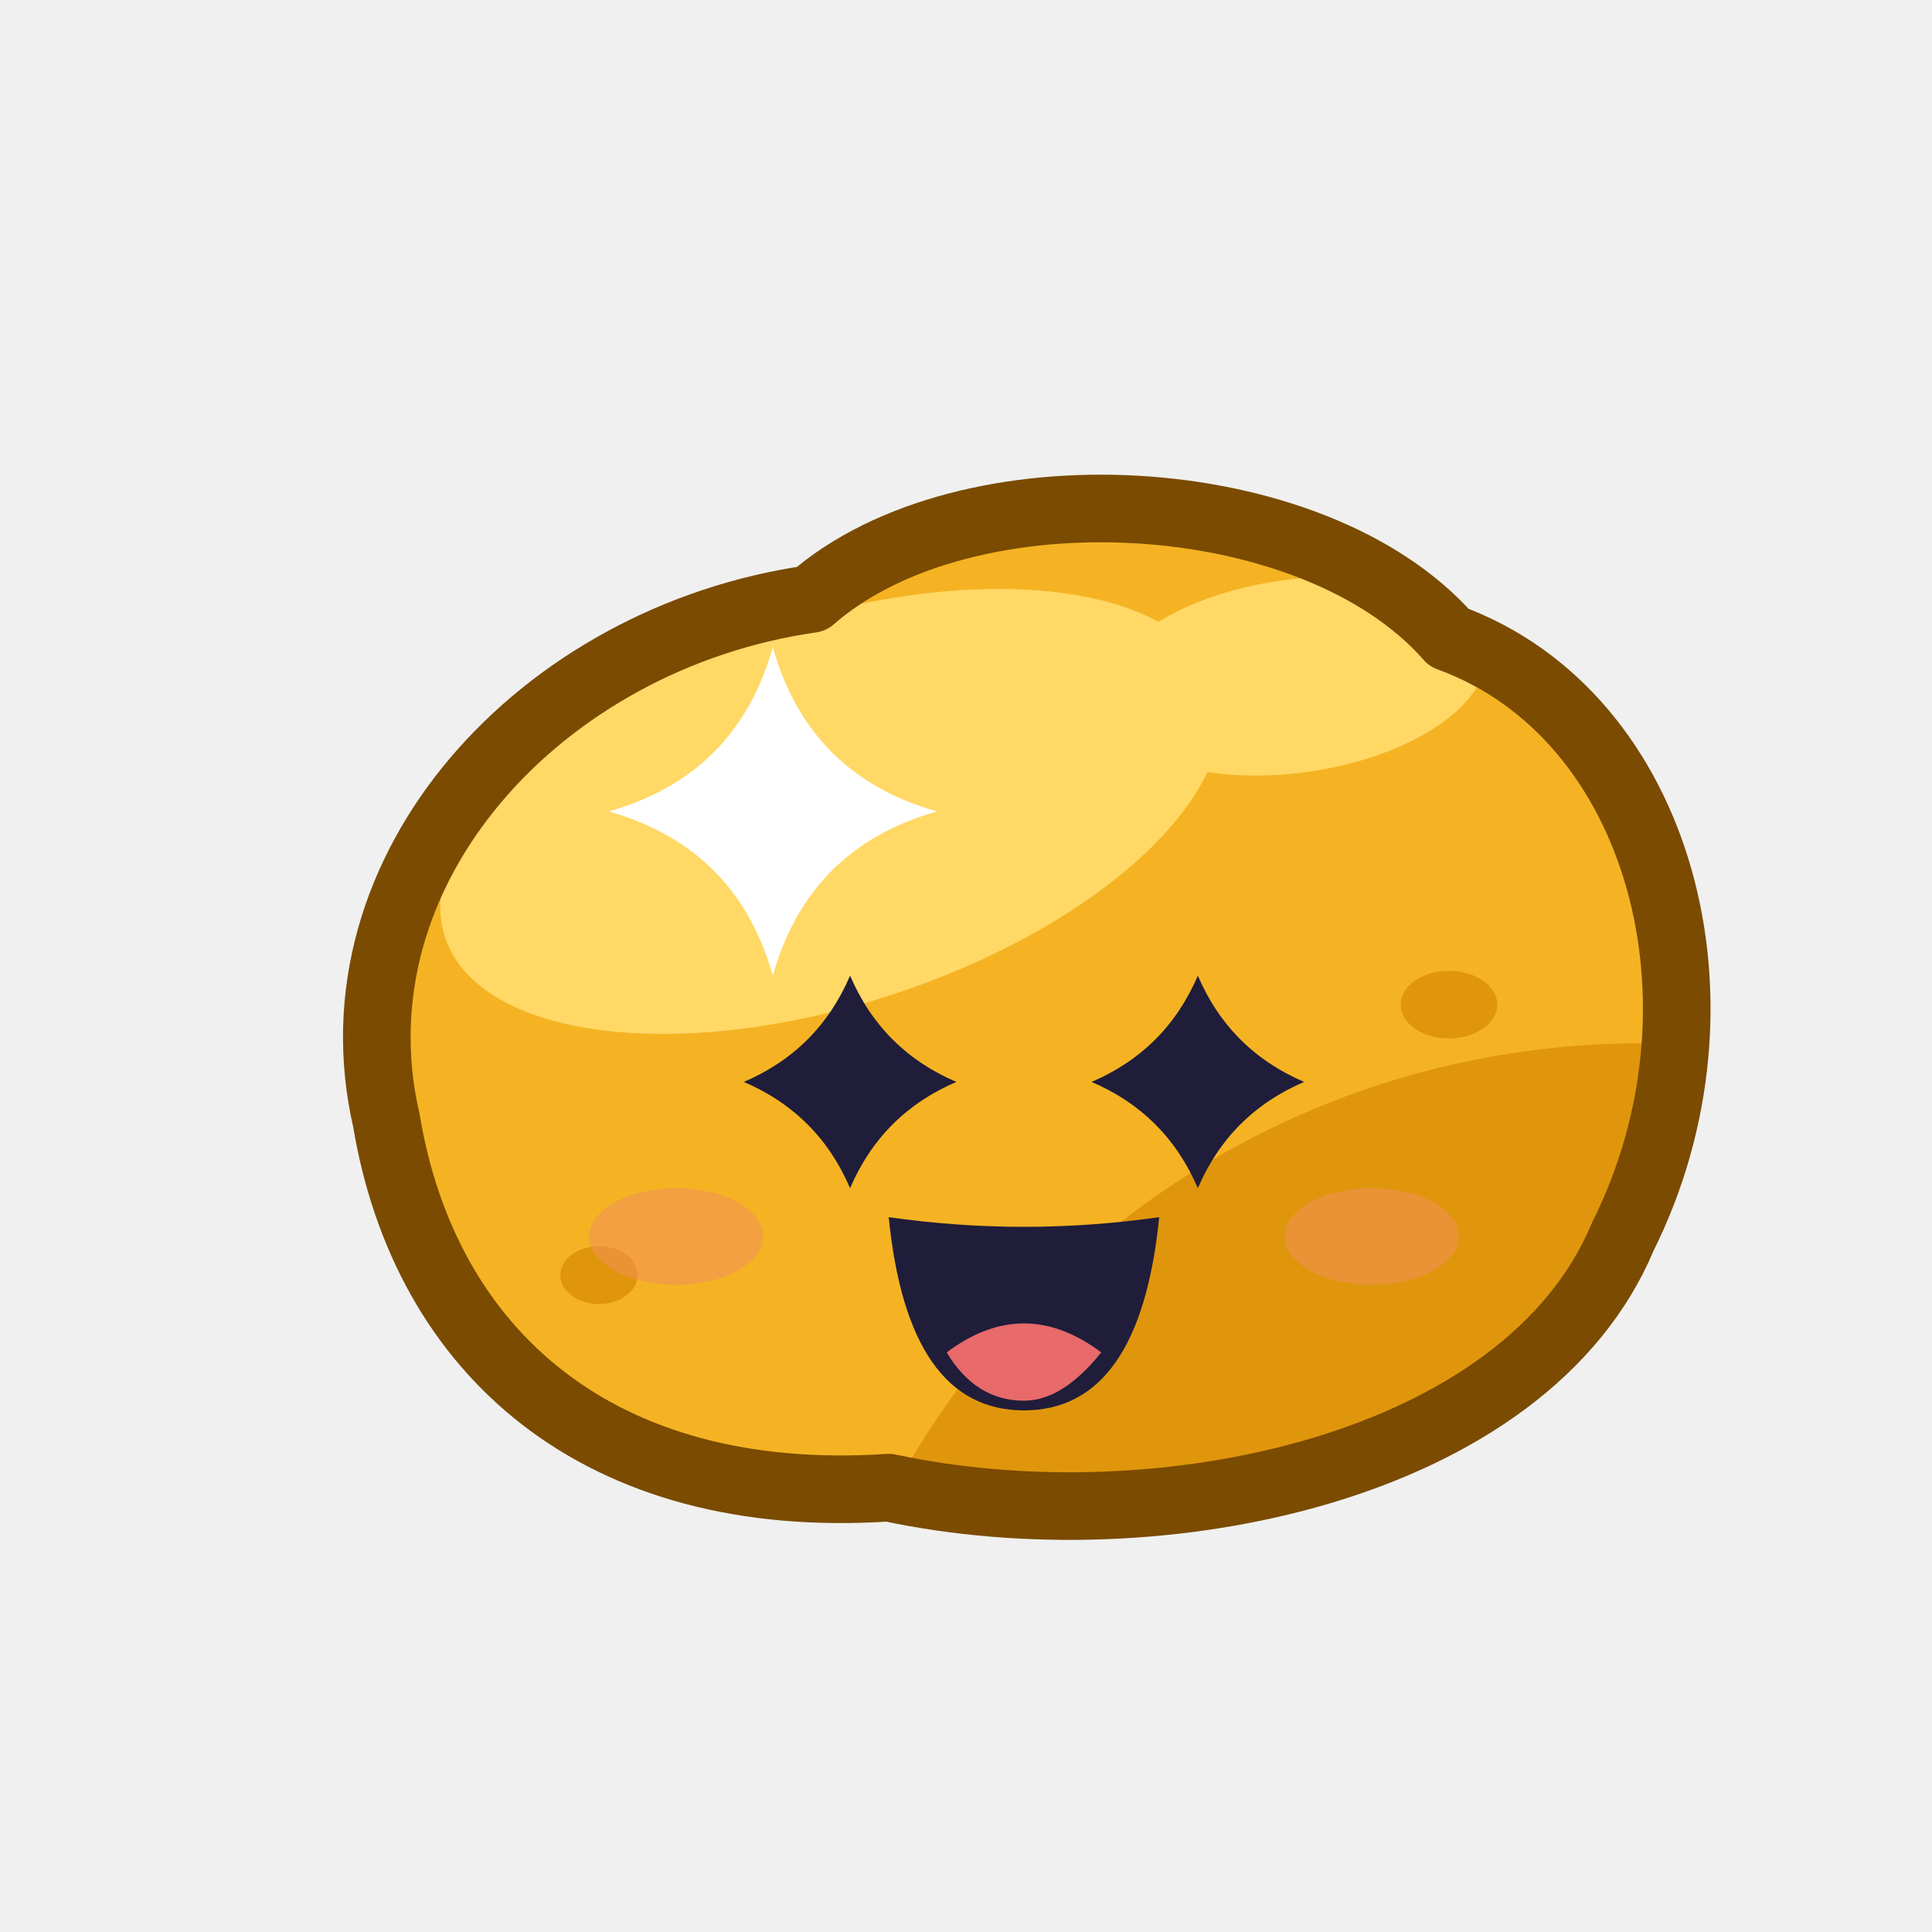
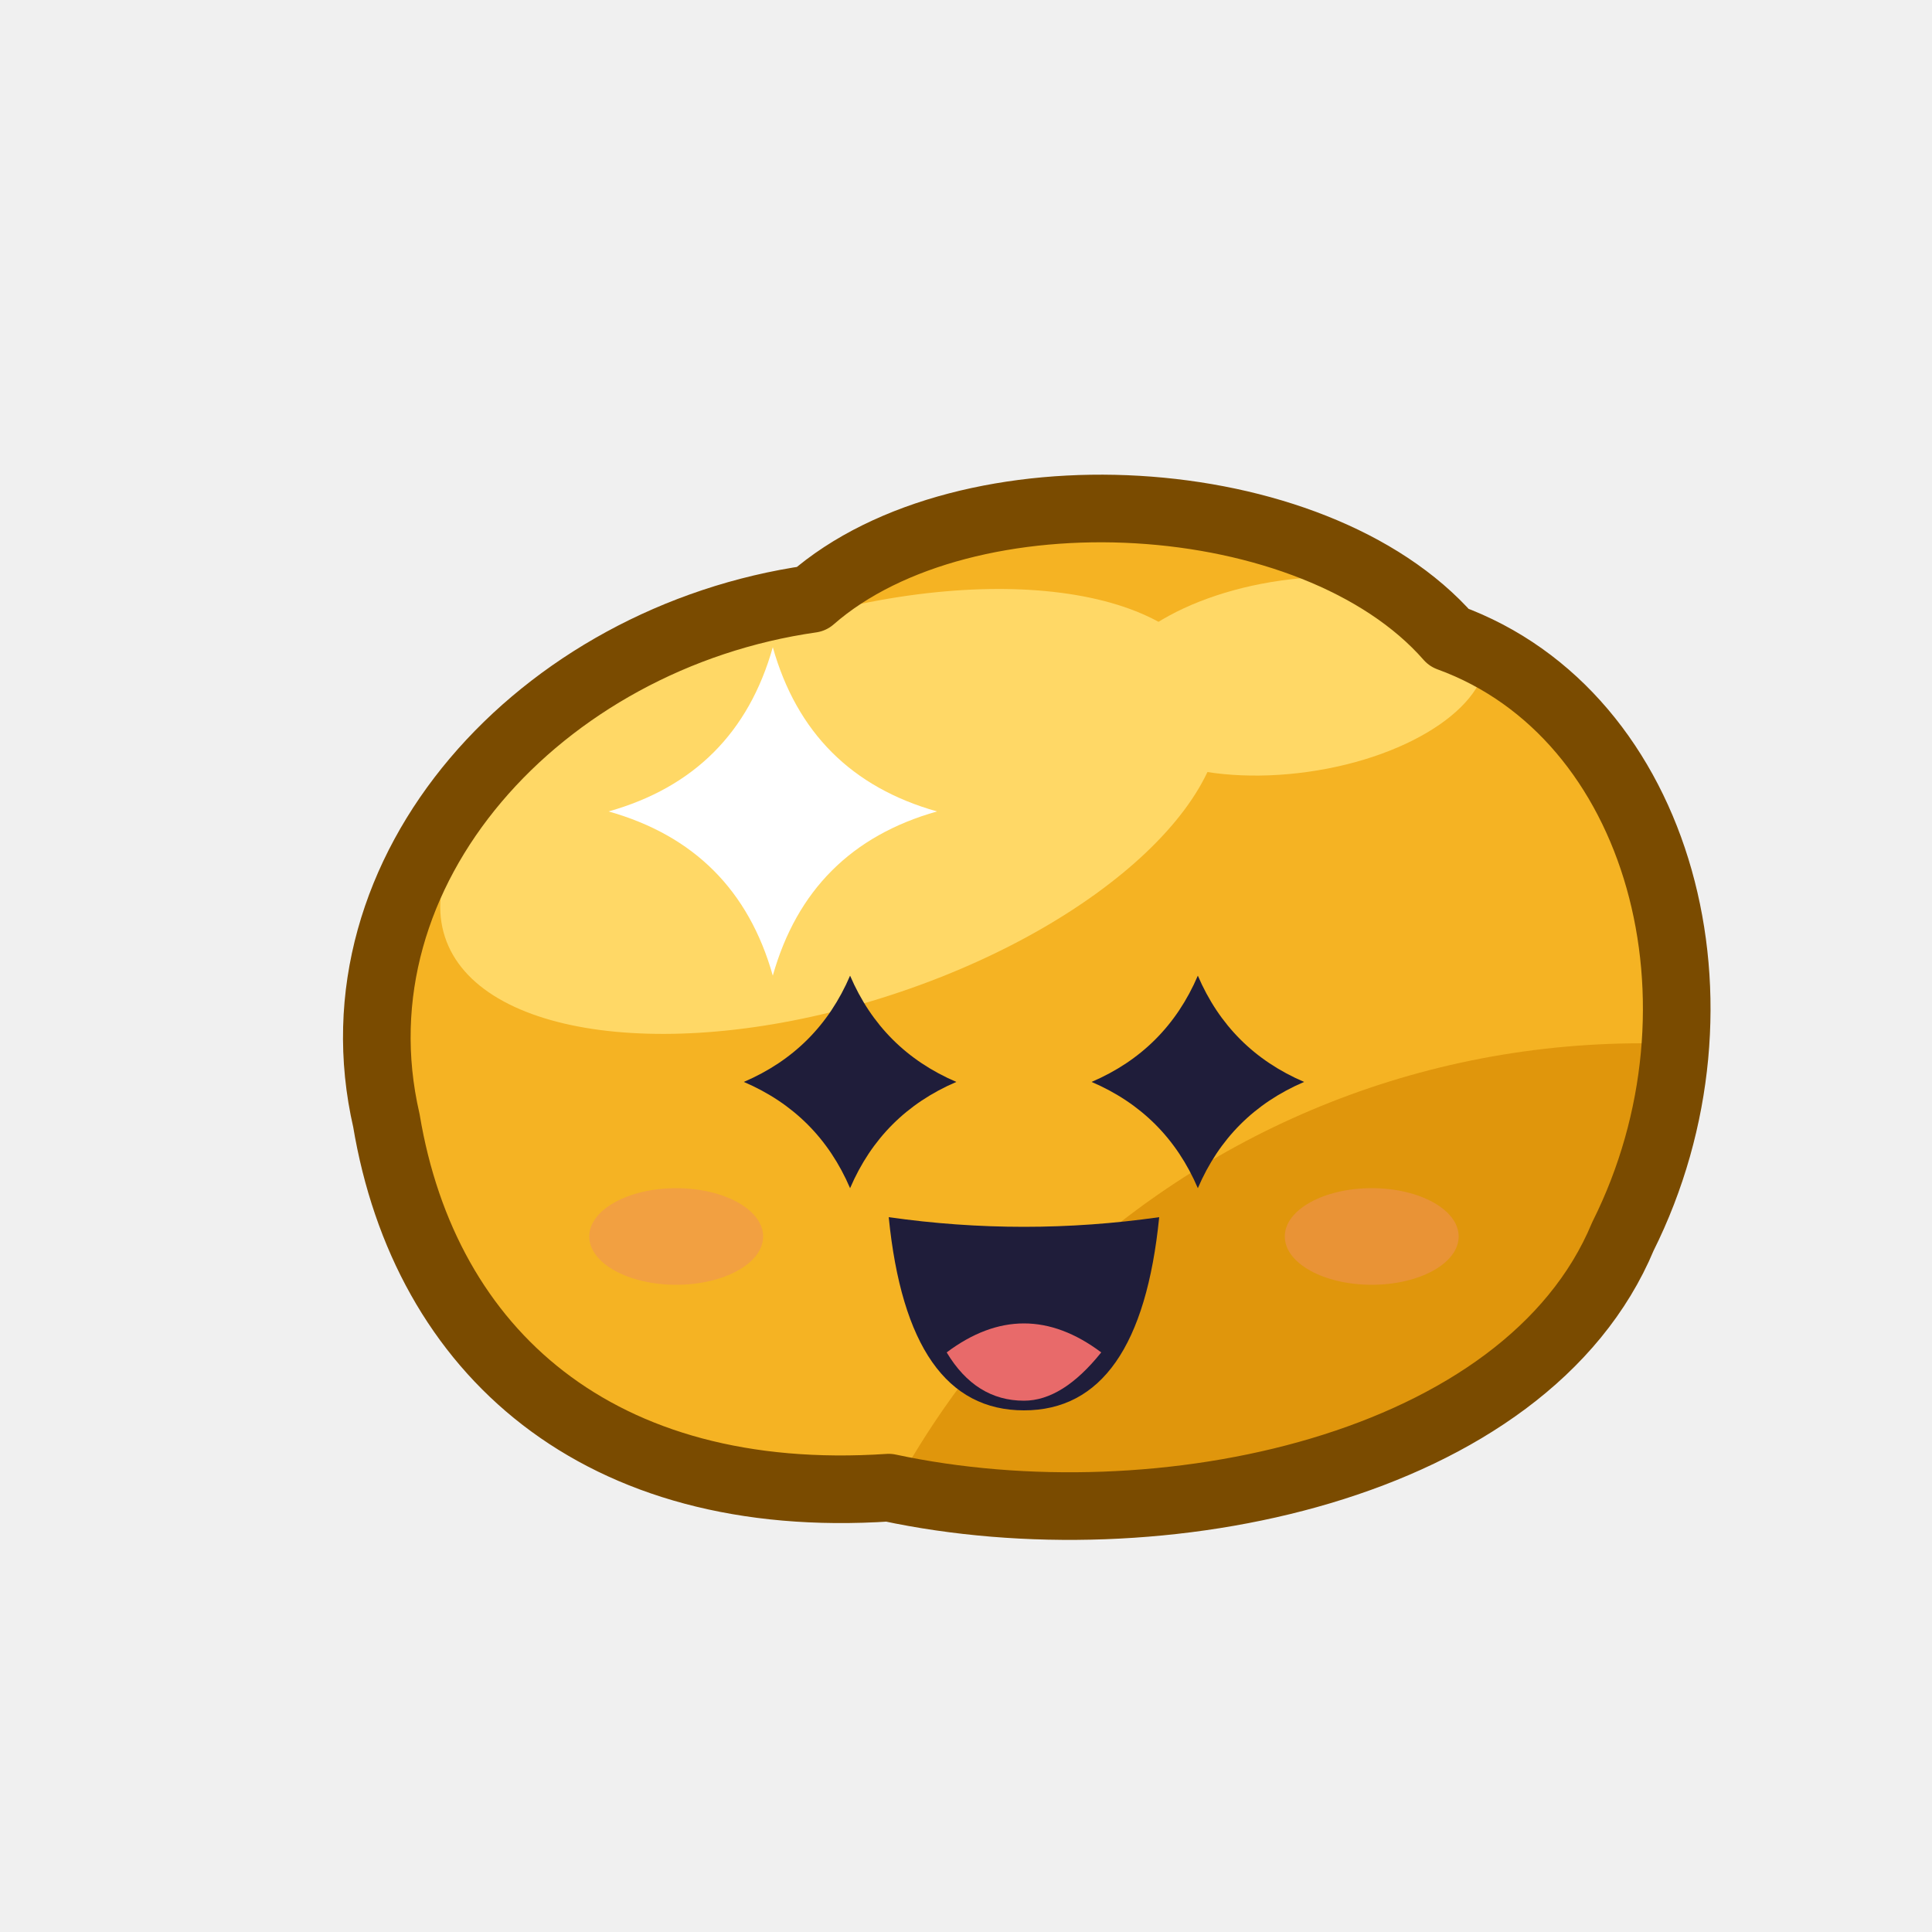
<svg xmlns="http://www.w3.org/2000/svg" viewBox="0 0 200 200" role="img" aria-label="Pépite éblouie">
  <defs>
    <clipPath id="cp-eblouie">
      <path d="M40,116 C34,90 56,66 84,62 C100,48 136,50 150,66 C172,74 180,104 168,128 C158,152 120,160 92,154 C62,156 44,140 40,116 Z" />
    </clipPath>
  </defs>
  <path d="M40,116 C34,90 56,66 84,62 C100,48 136,50 150,66 C172,74 180,104 168,128 C158,152 120,160 92,154 C62,156 44,140 40,116 Z" fill="#F5B323" />
  <g clip-path="url(#cp-eblouie)">
    <circle cx="170" cy="196" r="88" fill="#E0960C" />
    <ellipse cx="86" cy="84" rx="42" ry="20" transform="rotate(-18 86 84)" fill="#FFD866" />
    <ellipse cx="134" cy="70" rx="20" ry="10" transform="rotate(-8 134 70)" fill="#FFD866" />
-     <ellipse cx="150" cy="104" rx="5" ry="3.5" fill="#E0960C" />
-     <ellipse cx="62" cy="132" rx="4" ry="3" fill="#E0960C" />
  </g>
  <path d="M40,116 C34,90 56,66 84,62 C100,48 136,50 150,66 C172,74 180,104 168,128 C158,152 120,160 92,154 C62,156 44,140 40,116 Z" fill="none" stroke="#7A4B00" stroke-width="7" stroke-linejoin="round" />
  <path d="M80,67 Q83.74,80.26 97,84 Q83.74,87.74 80,101 Q76.26,87.74 63,84 Q76.26,80.26 80,67 Z" fill="#fff" />
  <path d="M88,101 Q91.3,108.7 99,112 Q91.3,115.3 88,123 Q84.7,115.3 77,112 Q84.7,108.7 88,101 Z" fill="#1F1D3A" />
  <path d="M124,101 Q127.3,108.7 135,112 Q127.3,115.3 124,123 Q120.7,115.3 113,112 Q120.7,108.7 124,101 Z" fill="#1F1D3A" />
  <path d="M92,126 Q106,128 120,126 Q118,146 106,146 Q94,146 92,126 Z" fill="#1F1D3A" />
  <path d="M98,140 Q106,134 114,140 Q110,145 106,145 Q101,145 98,140 Z" fill="#E86A6A" />
  <ellipse cx="70" cy="128" rx="9" ry="5" fill="#F0905A" opacity="0.55" />
  <ellipse cx="142" cy="128" rx="9" ry="5" fill="#F0905A" opacity="0.55" />
</svg>
